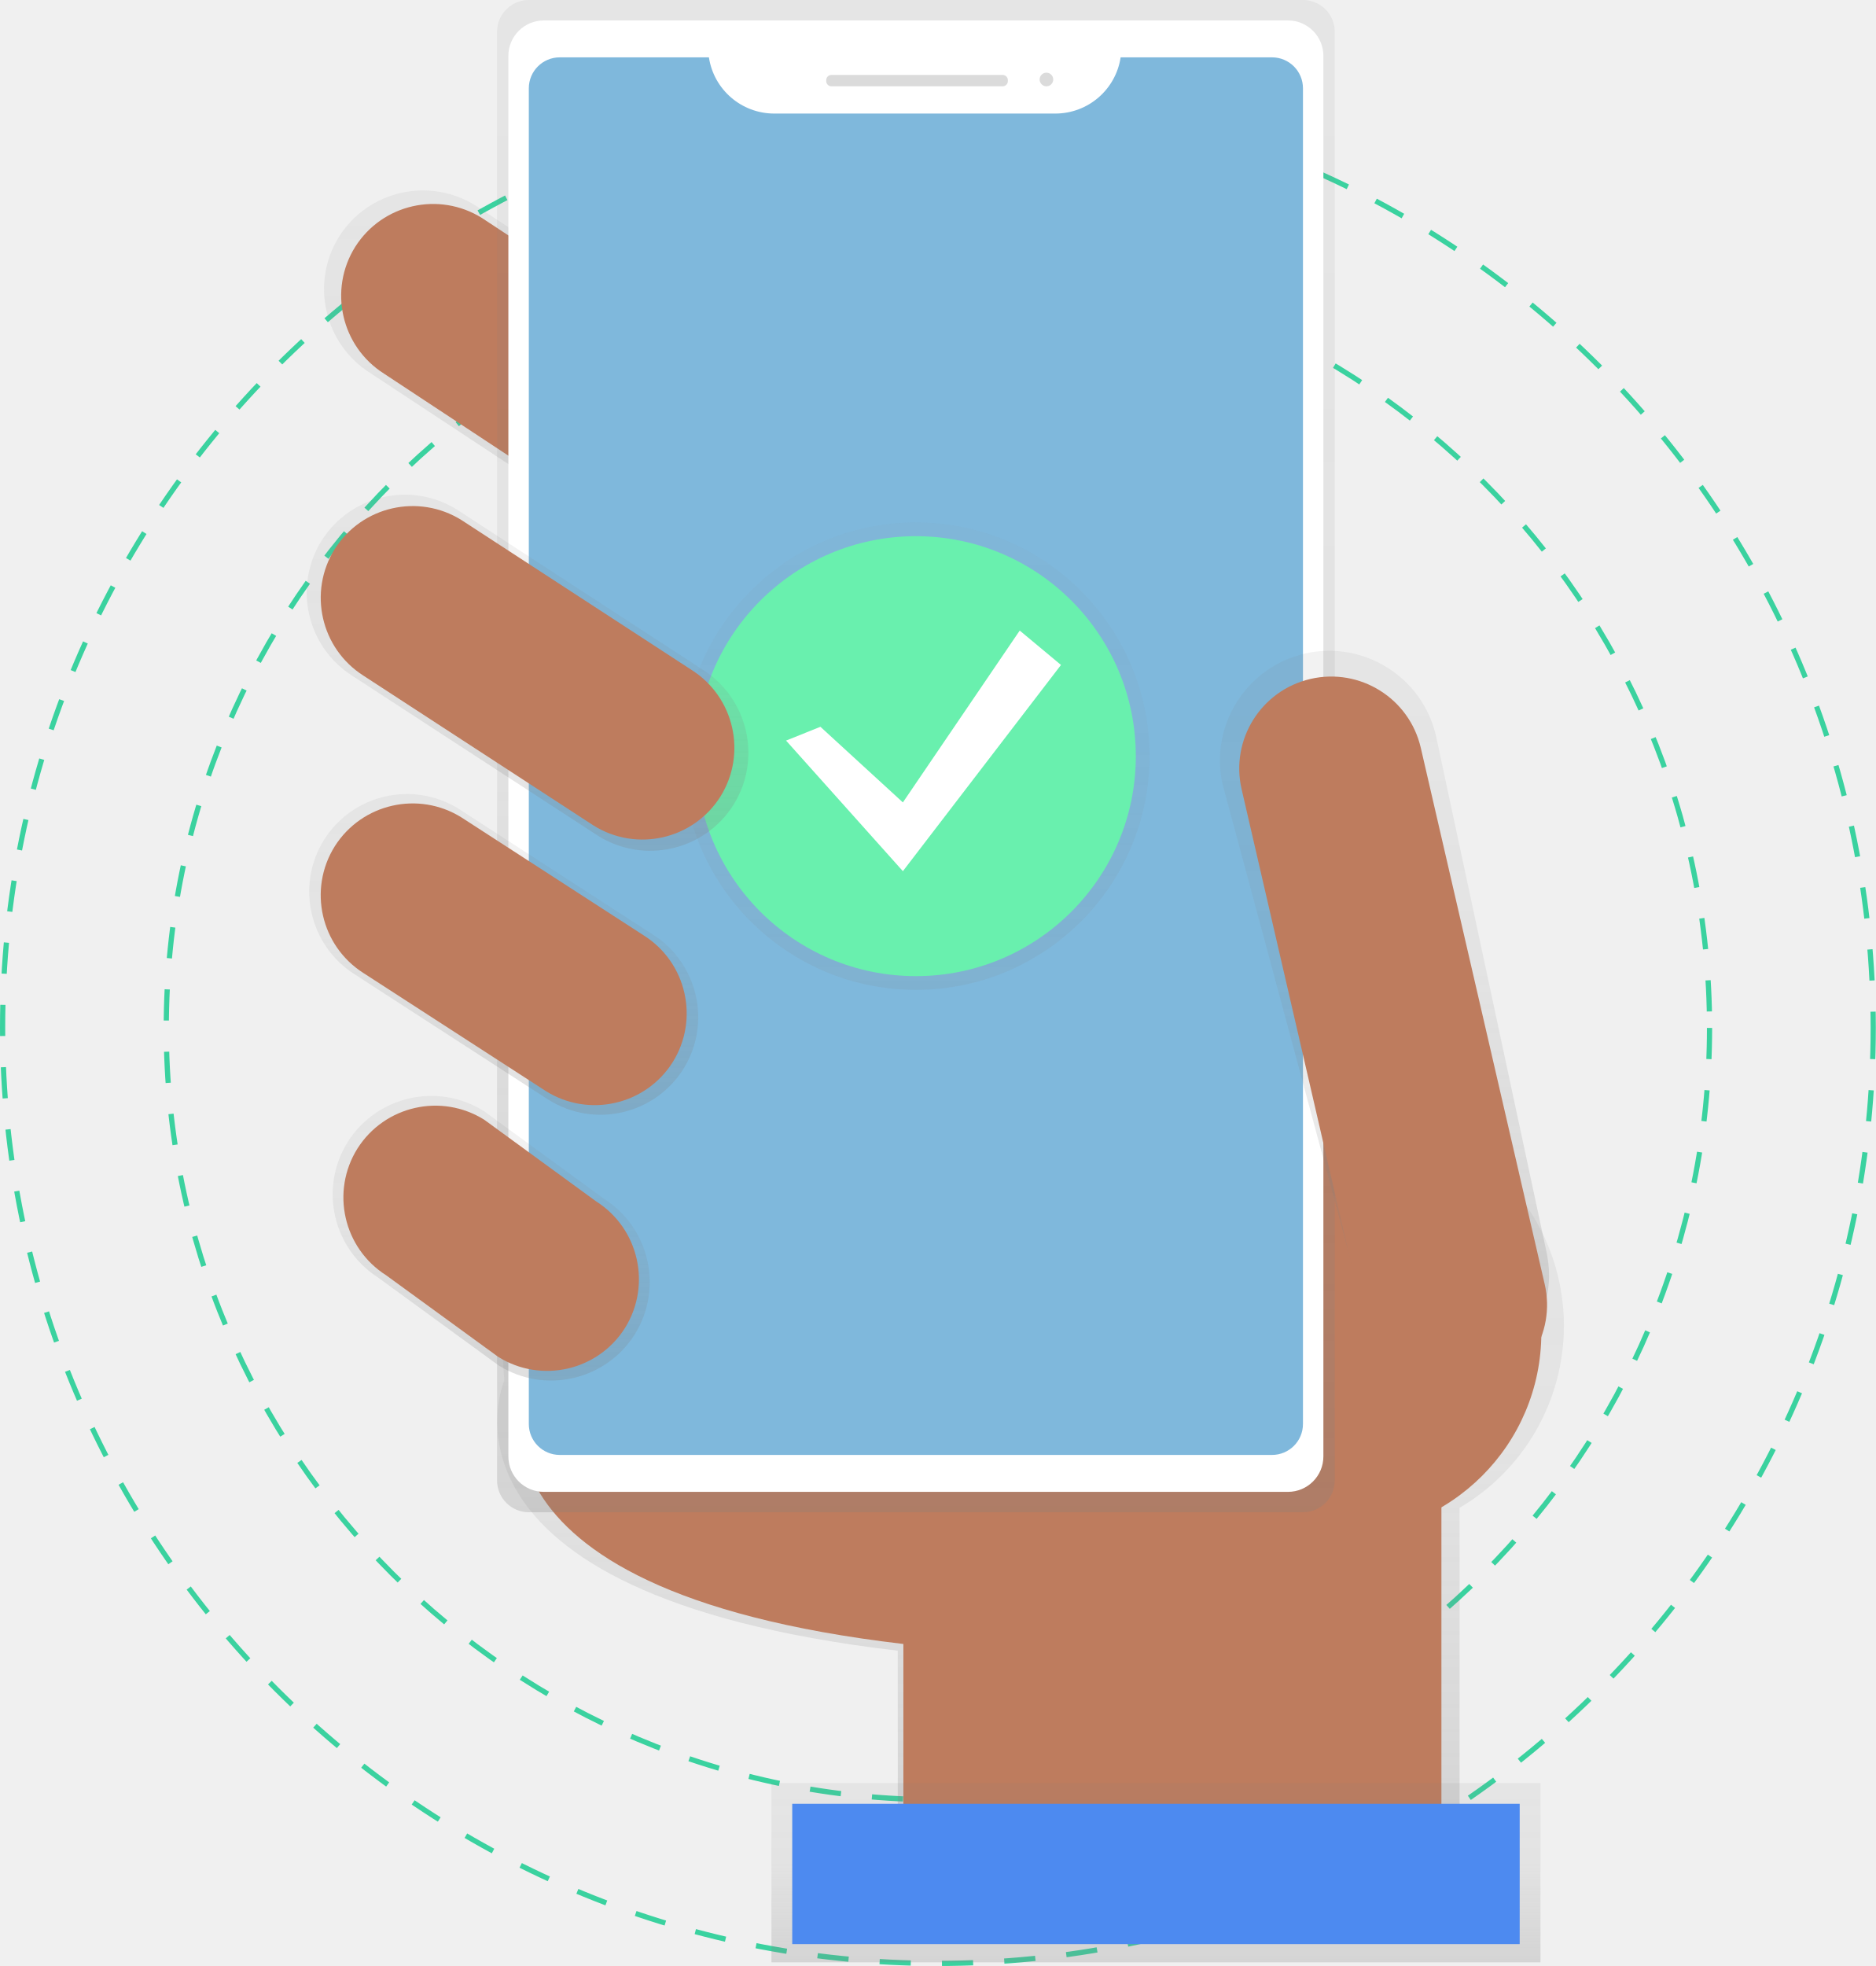
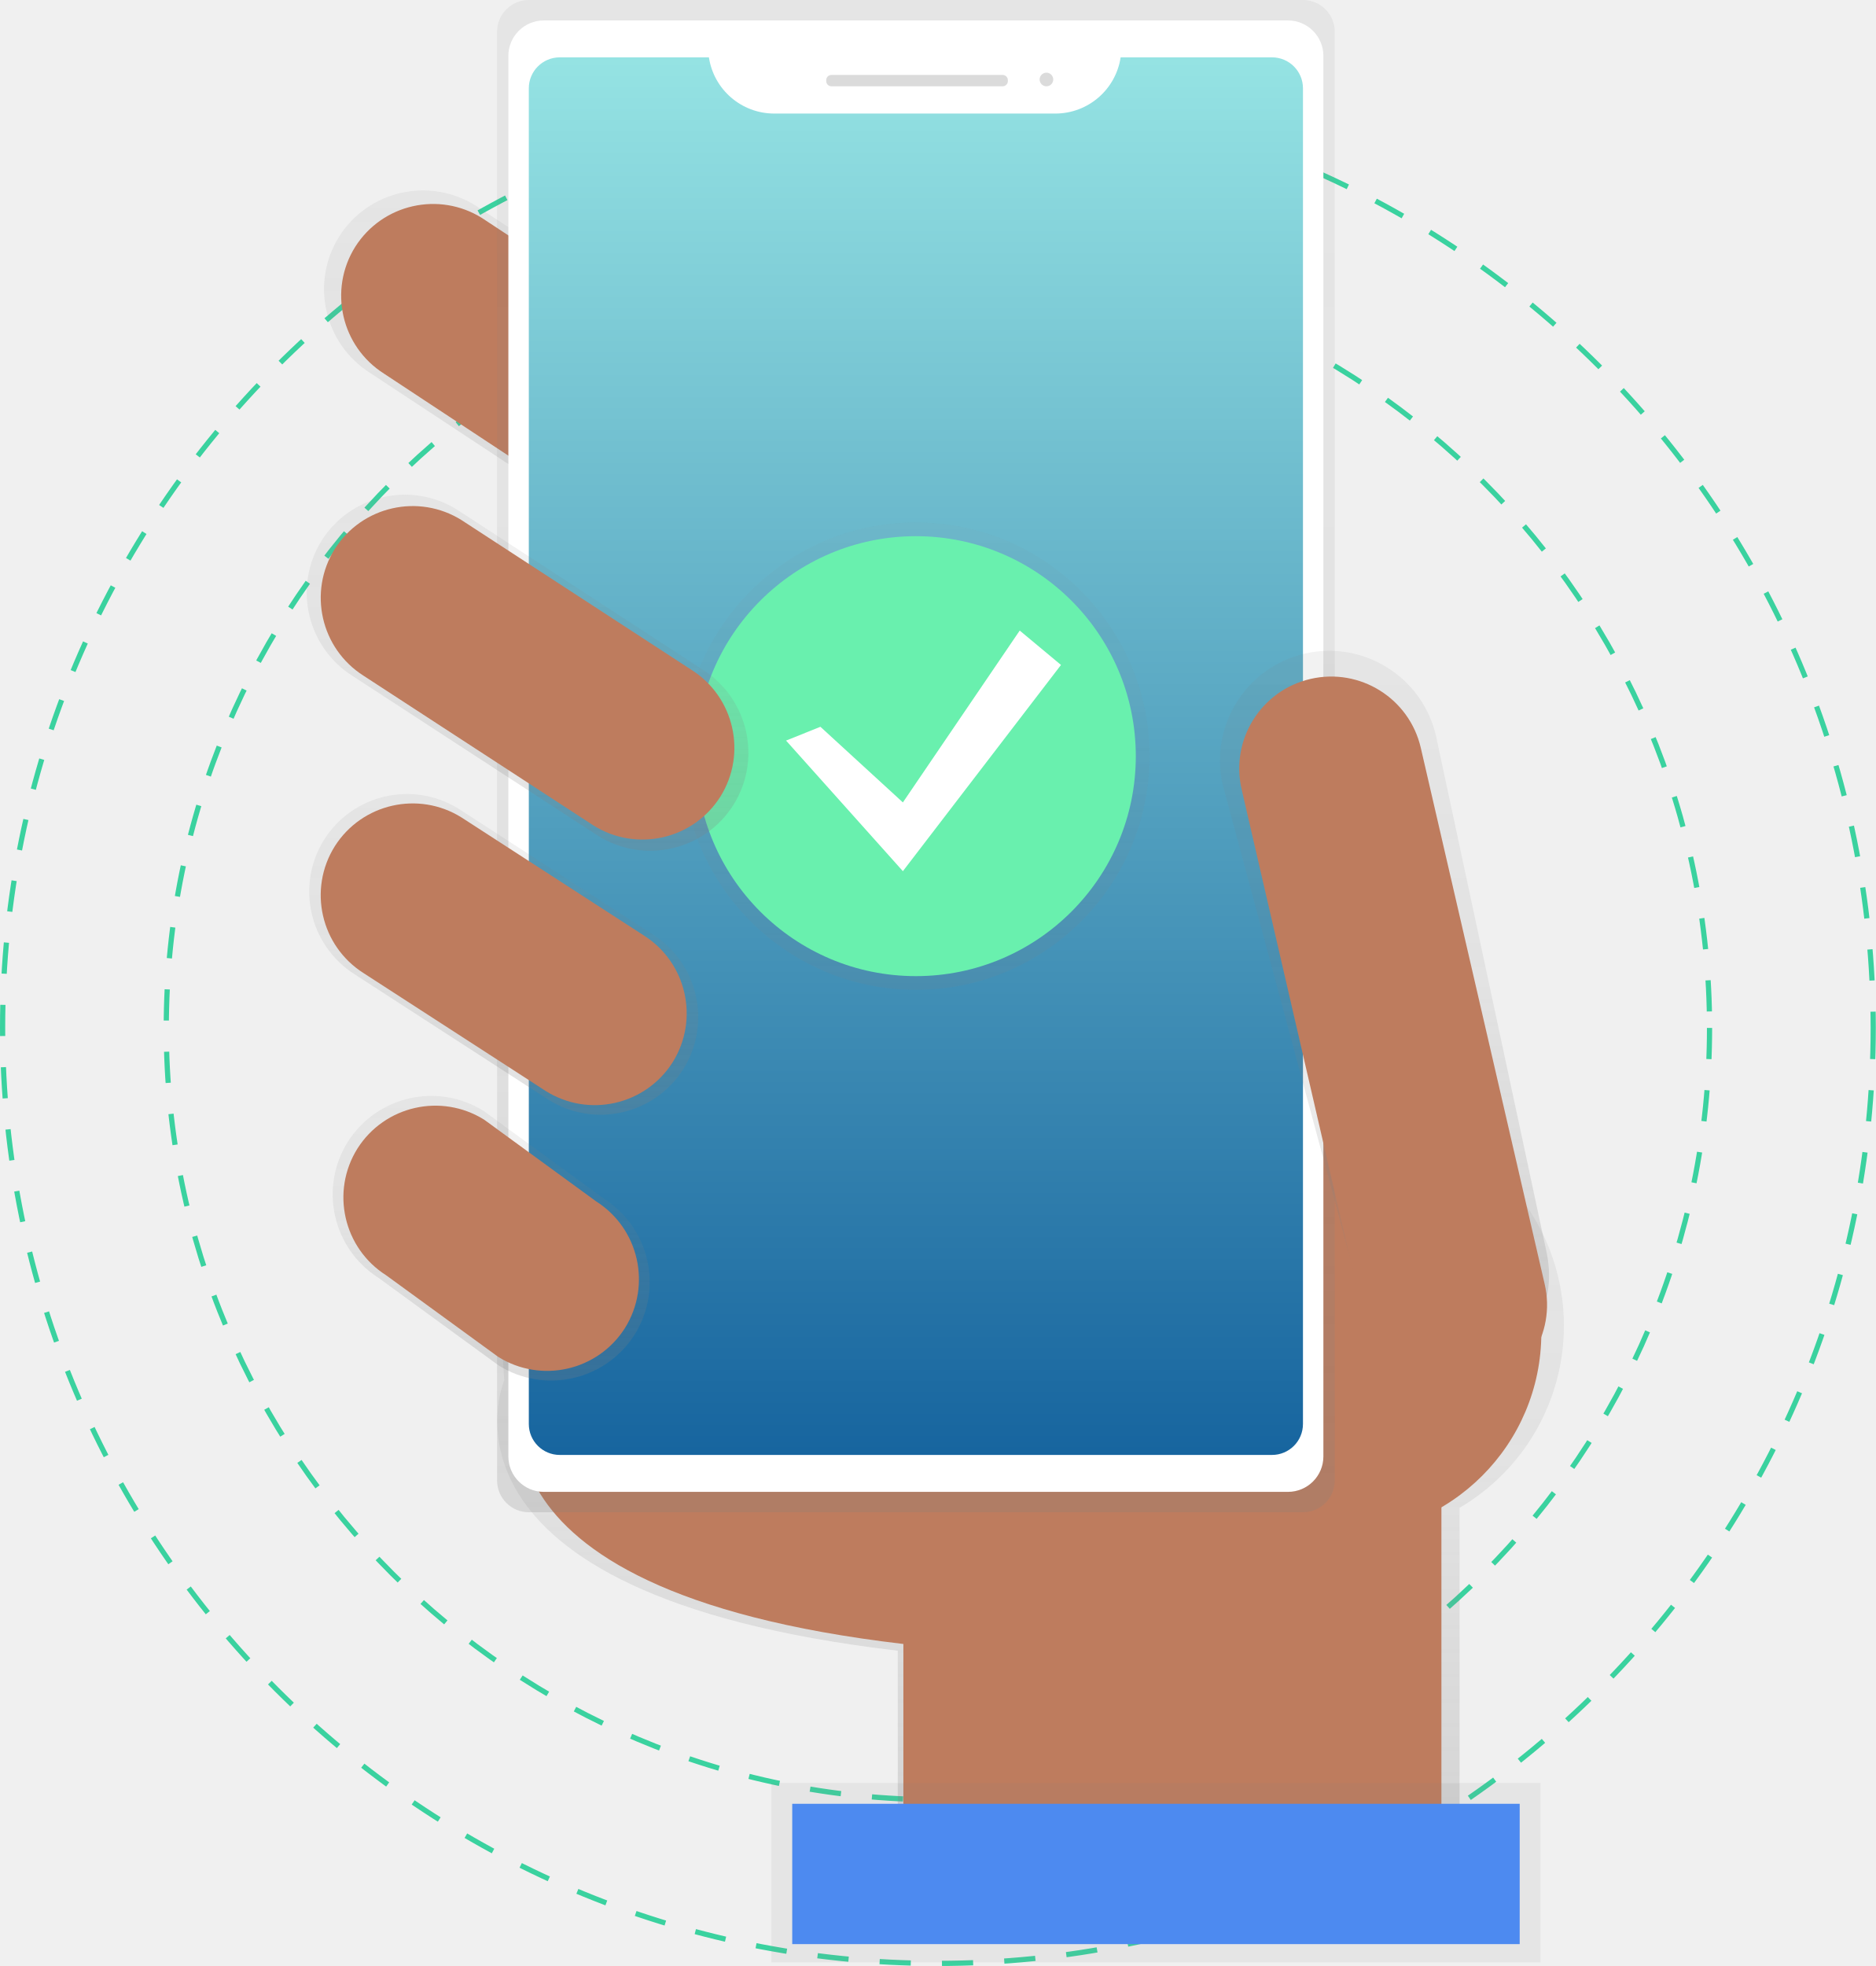
- <svg xmlns="http://www.w3.org/2000/svg" xmlns:xlink="http://www.w3.org/1999/xlink" id="b4f32226-de22-4831-ab78-ba30a904d18e" data-name="Layer 1" width="722" height="756.57" viewBox="0 0 722 756.57">
+ <svg xmlns="http://www.w3.org/2000/svg" xmlns:xlink="http://www.w3.org/1999/xlink" id="paid" width="722" height="756.57" viewBox="0 0 722 756.57">
  <defs>
-     <linearGradient id="5b7f6937-2584-49b6-9aba-f63379afcef9" x1="635.65" y1="790.5" x2="635.65" y2="501.26" gradientTransform="translate(.01 -.01)" gradientUnits="userSpaceOnUse">
-       <stop offset="0" stop-color="gray" stop-opacity=".25" />
-       <stop offset=".54" stop-color="gray" stop-opacity=".12" />
-       <stop offset="1" stop-color="gray" stop-opacity=".1" />
+     <linearGradient id="linear-gradient" x1=".5" y1="1" x2=".5" gradientUnits="objectBoundingBox">
+       <stop offset="0" stop-color="gray" stop-opacity=".251" />
+       <stop offset=".54" stop-color="gray" stop-opacity=".122" />
+       <stop offset="1" stop-color="gray" stop-opacity=".102" />
    </linearGradient>
-     <linearGradient id="726273e3-a105-41c9-bd30-f21c7a222b39" x1="457.34" y1="294.83" x2="457.34" y2="145.49" xlink:href="#5b7f6937-2584-49b6-9aba-f63379afcef9" />
-     <linearGradient id="053cf442-696d-42d1-9951-f8212c309ade" x1="591.52" y1="654.18" x2="591.52" y2="72.22" gradientTransform="translate(-238.99 -72.23)" xlink:href="#5b7f6937-2584-49b6-9aba-f63379afcef9" />
-     <linearGradient id="47e4505a-9403-4d31-a565-d5fd2c78f1d2" x1="771.88" y1="599.91" x2="771.88" y2="322.65" xlink:href="#5b7f6937-2584-49b6-9aba-f63379afcef9" />
-     <linearGradient id="8513435b-806a-4f93-81b8-e2b88811f111" x1="683.94" y1="827.36" x2="683.94" y2="758.36" gradientTransform="translate(-238.99 -72.23)" xlink:href="#5b7f6937-2584-49b6-9aba-f63379afcef9" />
-     <linearGradient id="6ed55049-a466-4083-93ca-5129091d0639" x1="432.87" y1="501.19" x2="432.87" y2="377.79" xlink:href="#5b7f6937-2584-49b6-9aba-f63379afcef9" />
-     <linearGradient id="c0dc0d70-89dc-4268-b32c-aeecea91ae40" x1="428.07" y1="603.48" x2="428.07" y2="493.95" xlink:href="#5b7f6937-2584-49b6-9aba-f63379afcef9" />
-     <linearGradient id="484e0702-271c-4dc9-aca2-bd1f83d5b37c" x1="352.52" y1="380.93" x2="352.52" y2="201.04" xlink:href="#5b7f6937-2584-49b6-9aba-f63379afcef9" />
-     <linearGradient id="ad7c6dc9-0e1b-446d-83eb-be41b53bfd0d" x1="442.05" y1="399.65" x2="442.05" y2="262.62" xlink:href="#5b7f6937-2584-49b6-9aba-f63379afcef9" />
+     <linearGradient id="linear-gradient-2" x1=".5" y1="1" x2=".5" y2="0" xlink:href="#linear-gradient" />
+     <linearGradient id="linear-gradient-3" x1="1.241" y1="1.124" x2="1.241" y2=".124" xlink:href="#linear-gradient" />
+     <linearGradient id="linear-gradient-4" x1=".5" x2=".5" y2="1" gradientUnits="objectBoundingBox">
+       <stop offset="0" stop-color="#95e3e3" />
+       <stop offset="1" stop-color="#17659f" />
+     </linearGradient>
+     <linearGradient id="linear-gradient-5" x1=".5" y1="1" x2=".5" y2="0" xlink:href="#linear-gradient" />
+     <linearGradient id="linear-gradient-6" x1="1.307" y1="2.047" x2="1.307" y2="1.047" xlink:href="#linear-gradient" />
+     <linearGradient id="linear-gradient-7" x1=".5" y1="1" x2=".5" y2="0" xlink:href="#linear-gradient" />
+     <linearGradient id="linear-gradient-8" x1=".5" y1="1" x2=".5" y2="0" xlink:href="#linear-gradient" />
+     <linearGradient id="linear-gradient-9" x1=".5" y1="1" x2=".5" y2="0" xlink:href="#linear-gradient" />
+     <linearGradient id="linear-gradient-10" x1=".5" y1="1" x2=".5" y2="0" xlink:href="#linear-gradient" />
  </defs>
-   <circle cx="361" cy="395.57" r="297" fill="none" stroke="#3ad29f" stroke-miterlimit="10" stroke-width="2" stroke-dasharray="12" />
-   <circle cx="361" cy="395.57" r="360" fill="none" stroke="#3ad29f" stroke-miterlimit="10" stroke-width="2" stroke-dasharray="12" />
-   <path d="M840.94 582.47a81.21 81.21 0 0 0-161-15.14l-249.59-6.77 2.74 42.88s-35.59 82.12 151.46 104v83h216.24v-138a81.16 81.16 0 0 0 40.15-69.97z" transform="translate(-239 -72.21)" fill="url(#5b7f6937-2584-49b6-9aba-f63379afcef9)" />
-   <path d="M441.66 605.24s-34.08 78.64 145.05 99.62v79.52H793.8V573.79L439 564.17z" transform="translate(-239 -72.21)" fill="#be7c5e" />
-   <path d="M545.16 277.07a38.18 38.18 0 0 1-52.5 11.93l-111.19-73.27a38.18 38.18 0 0 1-11.93-52.5A38.18 38.18 0 0 1 422 151.3l111.19 73.27a38.18 38.18 0 0 1 11.97 52.5z" transform="translate(-239 -72.21)" fill="url(#726273e3-a105-41c9-bd30-f21c7a222b39)" />
-   <path d="M539 273.07a35.49 35.49 0 0 1-48.8 11.09L386.81 216a35.49 35.49 0 0 1-11.09-48.8 35.49 35.49 0 0 1 48.8-11.09l103.37 68.12A35.49 35.49 0 0 1 539 273.07z" transform="translate(-239 -72.21)" fill="#be7c5e" />
-   <circle cx="515.49" cy="512.94" r="77.77" fill="#be7c5e" />
-   <rect x="191.32" width="322.42" height="581.96" rx="12.25" ry="12.25" fill="url(#053cf442-696d-42d1-9951-f8212c309ade)" />
-   <rect x="195.67" y="7.87" width="313.7" height="566.24" rx="13.64" ry="13.64" fill="#fff" />
-   <path d="M670.33 94.28a25.43 25.43 0 0 1-25.07 21.63H536.92a25.43 25.43 0 0 1-25.06-21.63h-57.4a11.91 11.91 0 0 0-11.92 11.91v514a11.91 11.91 0 0 0 11.91 11.92h274.14a11.91 11.91 0 0 0 11.92-11.91v-514a11.91 11.91 0 0 0-11.91-11.92z" transform="translate(-239 -72.21)" fill="#7fb8dc" />
-   <rect x="318.01" y="28.84" width="69.91" height="4.37" rx="2" ry="2" fill="#dbdbdb" />
-   <circle cx="402.77" cy="30.59" r="2.62" fill="#dbdbdb" />
-   <path d="M804.76 598.87c-22.57 5.22-38.06-9.5-43.28-32.06l-51.86-192.57a42.24 42.24 0 0 1 31.55-50.51 42.24 42.24 0 0 1 50.51 31.55L834 552.82c5.22 22.57-6.68 40.83-29.24 46.05z" transform="translate(-239 -72.21)" fill="url(#47e4505a-9403-4d31-a565-d5fd2c78f1d2)" />
-   <rect x="739.86" y="329.79" width="70.78" height="282.61" rx="35.39" ry="35.39" transform="rotate(-13.01 339.366 1483.163)" fill="#be7c5e" />
-   <path fill="url(#8513435b-806a-4f93-81b8-e2b88811f111)" d="M296.93 686.15h296v69h-296z" />
-   <path fill="#4d8af0" d="M304.93 694.15h280v54h-280z" />
-   <path d="M502 483.65a37.72 37.72 0 0 1-51.87 11.79l-74.57-48.25a37.72 37.72 0 0 1-11.79-51.87 37.72 37.72 0 0 1 51.87-11.79l74.57 48.25A37.72 37.72 0 0 1 502 483.65z" transform="translate(-239 -72.21)" fill="url(#6ed55049-a466-4083-93ca-5129091d0639)" />
-   <path d="M483.28 585.78a38.06 38.06 0 0 1-52.34 11.9L384.75 564a38.06 38.06 0 0 1-11.9-52.34 38.06 38.06 0 0 1 52.34-11.9l46.19 33.69a38.06 38.06 0 0 1 11.9 52.33z" transform="translate(-239 -72.21)" fill="url(#c0dc0d70-89dc-4268-b32c-aeecea91ae40)" />
-   <circle cx="352.52" cy="290.99" r="89.94" fill="url(#484e0702-271c-4dc9-aca2-bd1f83d5b37c)" opacity=".5" />
-   <circle cx="352.52" cy="290.99" r="84.65" fill="#69f0ae" />
-   <path fill="#fff" d="M315.78 279.69l31.74 29.1 44.97-66.13 15.88 13.23-60.85 79.36-44.97-50.26 13.23-5.3z" />
-   <path d="M479.55 583.27a35.49 35.49 0 0 1-48.8 11.09L387.67 563a35.49 35.49 0 0 1-11.09-48.8 35.49 35.49 0 0 1 48.8-11.09l43.07 31.42a35.49 35.49 0 0 1 11.1 48.74zM497.9 481a35.49 35.49 0 0 1-48.8 11.09l-70.16-45.4a35.49 35.49 0 0 1-11.09-48.8 35.49 35.49 0 0 1 48.8-11.09l70.16 45.4A35.49 35.49 0 0 1 497.9 481z" transform="translate(-239 -72.21)" fill="#be7c5e" />
-   <path d="M521.28 382a37.9 37.9 0 0 1-52.11 11.84l-94.5-61.53a37.9 37.9 0 0 1-11.84-52.11 37.9 37.9 0 0 1 52.11-11.84l94.5 61.53A37.9 37.9 0 0 1 521.28 382z" transform="translate(-239 -72.21)" fill="url(#ad7c6dc9-0e1b-446d-83eb-be41b53bfd0d)" />
-   <path d="M516.26 378.8a35.49 35.49 0 0 1-48.8 11.09l-88.51-57.63a35.49 35.49 0 0 1-11.09-48.8 35.49 35.49 0 0 1 48.8-11.09l88.5 57.63a35.49 35.49 0 0 1 11.1 48.8z" transform="translate(-239 -72.21)" fill="#be7c5e" />
+   <circle id="Ellipse_1703" data-name="Ellipse 1703" cx="297" cy="297" r="297" transform="translate(64 98.57)" fill="none" stroke="#3ad29f" stroke-miterlimit="10" stroke-width="2" stroke-dasharray="12" />
+   <circle id="Ellipse_1704" data-name="Ellipse 1704" cx="360" cy="360" r="360" transform="translate(1 35.57)" fill="none" stroke="#3ad29f" stroke-miterlimit="10" stroke-width="2" stroke-dasharray="12" />
+   <path id="Path_10071" data-name="Path 10071" d="M840.94 582.47a81.21 81.21 0 0 0-161-15.14l-249.59-6.77 2.74 42.88s-35.59 82.12 151.46 104v83h216.24v-138a81.16 81.16 0 0 0 40.15-69.97z" transform="translate(-239 -72.21)" fill="url(#linear-gradient)" />
+   <path id="Path_10072" data-name="Path 10072" d="M441.66 605.24s-34.08 78.64 145.05 99.62v79.52H793.8V573.79L439 564.17z" transform="translate(-239 -72.21)" fill="#be7c5e" />
+   <path id="Path_10073" data-name="Path 10073" d="M545.16 277.07a38.18 38.18 0 0 1-52.5 11.93l-111.19-73.27a38.18 38.18 0 0 1-11.93-52.5A38.18 38.18 0 0 1 422 151.3l111.19 73.27a38.18 38.18 0 0 1 11.97 52.5z" transform="translate(-239 -72.21)" fill="url(#linear-gradient-2)" />
+   <path id="Path_10074" data-name="Path 10074" d="M539 273.07a35.49 35.49 0 0 1-48.8 11.09L386.81 216a35.49 35.49 0 0 1-11.09-48.8 35.49 35.49 0 0 1 48.8-11.09l103.37 68.12A35.49 35.49 0 0 1 539 273.07z" transform="translate(-239 -72.21)" fill="#be7c5e" />
+   <circle id="Ellipse_1705" data-name="Ellipse 1705" cx="77.77" cy="77.77" r="77.77" transform="translate(437.72 435.17)" fill="#be7c5e" />
+   <rect id="Rectangle_18069" data-name="Rectangle 18069" width="322.42" height="581.96" rx="12.25" transform="translate(191.32)" fill="url(#linear-gradient-3)" />
+   <rect id="Rectangle_18070" data-name="Rectangle 18070" width="313.7" height="566.24" rx="13.64" transform="translate(195.67 7.87)" fill="#fff" />
+   <path id="Path_10075" data-name="Path 10075" d="M670.33 94.28a25.43 25.43 0 0 1-25.07 21.63H536.92a25.43 25.43 0 0 1-25.06-21.63h-57.4a11.91 11.91 0 0 0-11.92 11.91v514a11.91 11.91 0 0 0 11.91 11.92h274.14a11.91 11.91 0 0 0 11.92-11.91v-514a11.91 11.91 0 0 0-11.91-11.92z" transform="translate(-239 -72.21)" fill="url(#linear-gradient-4)" />
+   <rect id="Rectangle_18071" data-name="Rectangle 18071" width="69.91" height="4.37" rx="2" transform="translate(318.01 28.84)" fill="#dbdbdb" />
+   <circle id="Ellipse_1706" data-name="Ellipse 1706" cx="2.62" cy="2.62" r="2.62" transform="translate(400.15 27.97)" fill="#dbdbdb" />
+   <path id="Path_10076" data-name="Path 10076" d="M804.76 598.87c-22.57 5.22-38.06-9.5-43.28-32.06l-51.86-192.57a42.24 42.24 0 0 1 31.55-50.51 42.24 42.24 0 0 1 50.51 31.55L834 552.82c5.22 22.57-6.68 40.83-29.24 46.05z" transform="translate(-239 -72.21)" fill="url(#linear-gradient-5)" />
+   <rect id="Rectangle_18072" data-name="Rectangle 18072" width="70.78" height="282.61" rx="35.39" transform="rotate(-13.01 1415.58 -1926.044)" fill="#be7c5e" />
+   <path id="Rectangle_18073" data-name="Rectangle 18073" transform="translate(296.93 686.15)" fill="url(#linear-gradient-6)" d="M0 0h296v69H0z" />
+   <path id="Rectangle_18074" data-name="Rectangle 18074" transform="translate(304.93 694.15)" fill="#4d8af0" d="M0 0h280v54H0z" />
+   <path id="Path_10077" data-name="Path 10077" d="M502 483.65a37.72 37.72 0 0 1-51.87 11.79l-74.57-48.25a37.72 37.72 0 0 1-11.79-51.87 37.72 37.72 0 0 1 51.87-11.79l74.57 48.25A37.72 37.72 0 0 1 502 483.65z" transform="translate(-239 -72.21)" fill="url(#linear-gradient-7)" />
+   <path id="Path_10078" data-name="Path 10078" d="M483.28 585.78a38.06 38.06 0 0 1-52.34 11.9L384.75 564a38.06 38.06 0 0 1-11.9-52.34 38.06 38.06 0 0 1 52.34-11.9l46.19 33.69a38.06 38.06 0 0 1 11.9 52.33z" transform="translate(-239 -72.21)" fill="url(#linear-gradient-8)" />
+   <g id="Group_10673" data-name="Group 10673" opacity=".5">
+     <circle id="Ellipse_1707" data-name="Ellipse 1707" cx="89.94" cy="89.94" r="89.94" transform="translate(262.58 201.05)" fill="url(#linear-gradient-9)" />
+   </g>
+   <circle id="Ellipse_1708" data-name="Ellipse 1708" cx="84.65" cy="84.65" r="84.65" transform="translate(267.87 206.34)" fill="#69f0ae" />
+   <path id="Path_10079" data-name="Path 10079" d="M315.78 279.69l31.74 29.1 44.97-66.13 15.88 13.23-60.85 79.36-44.97-50.26z" fill="#fff" />
+   <path id="Path_10080" data-name="Path 10080" d="M479.55 583.27a35.49 35.49 0 0 1-48.8 11.09L387.67 563a35.49 35.49 0 0 1-11.09-48.8 35.49 35.49 0 0 1 48.8-11.09l43.07 31.42a35.49 35.49 0 0 1 11.1 48.74z" transform="translate(-239 -72.21)" fill="#be7c5e" />
+   <path id="Path_10081" data-name="Path 10081" d="M497.9 481a35.49 35.49 0 0 1-48.8 11.09l-70.16-45.4a35.49 35.49 0 0 1-11.09-48.8 35.49 35.49 0 0 1 48.8-11.09l70.16 45.4A35.49 35.49 0 0 1 497.9 481z" transform="translate(-239 -72.21)" fill="#be7c5e" />
+   <path id="Path_10082" data-name="Path 10082" d="M521.28 382a37.9 37.9 0 0 1-52.11 11.84l-94.5-61.53a37.9 37.9 0 0 1-11.84-52.11 37.9 37.9 0 0 1 52.11-11.84l94.5 61.53A37.9 37.9 0 0 1 521.28 382z" transform="translate(-239 -72.21)" fill="url(#linear-gradient-10)" />
+   <path id="Path_10083" data-name="Path 10083" d="M516.26 378.8a35.49 35.49 0 0 1-48.8 11.09l-88.51-57.63a35.49 35.49 0 0 1-11.09-48.8 35.49 35.49 0 0 1 48.8-11.09l88.5 57.63a35.49 35.49 0 0 1 11.1 48.8z" transform="translate(-239 -72.21)" fill="#be7c5e" />
</svg>
